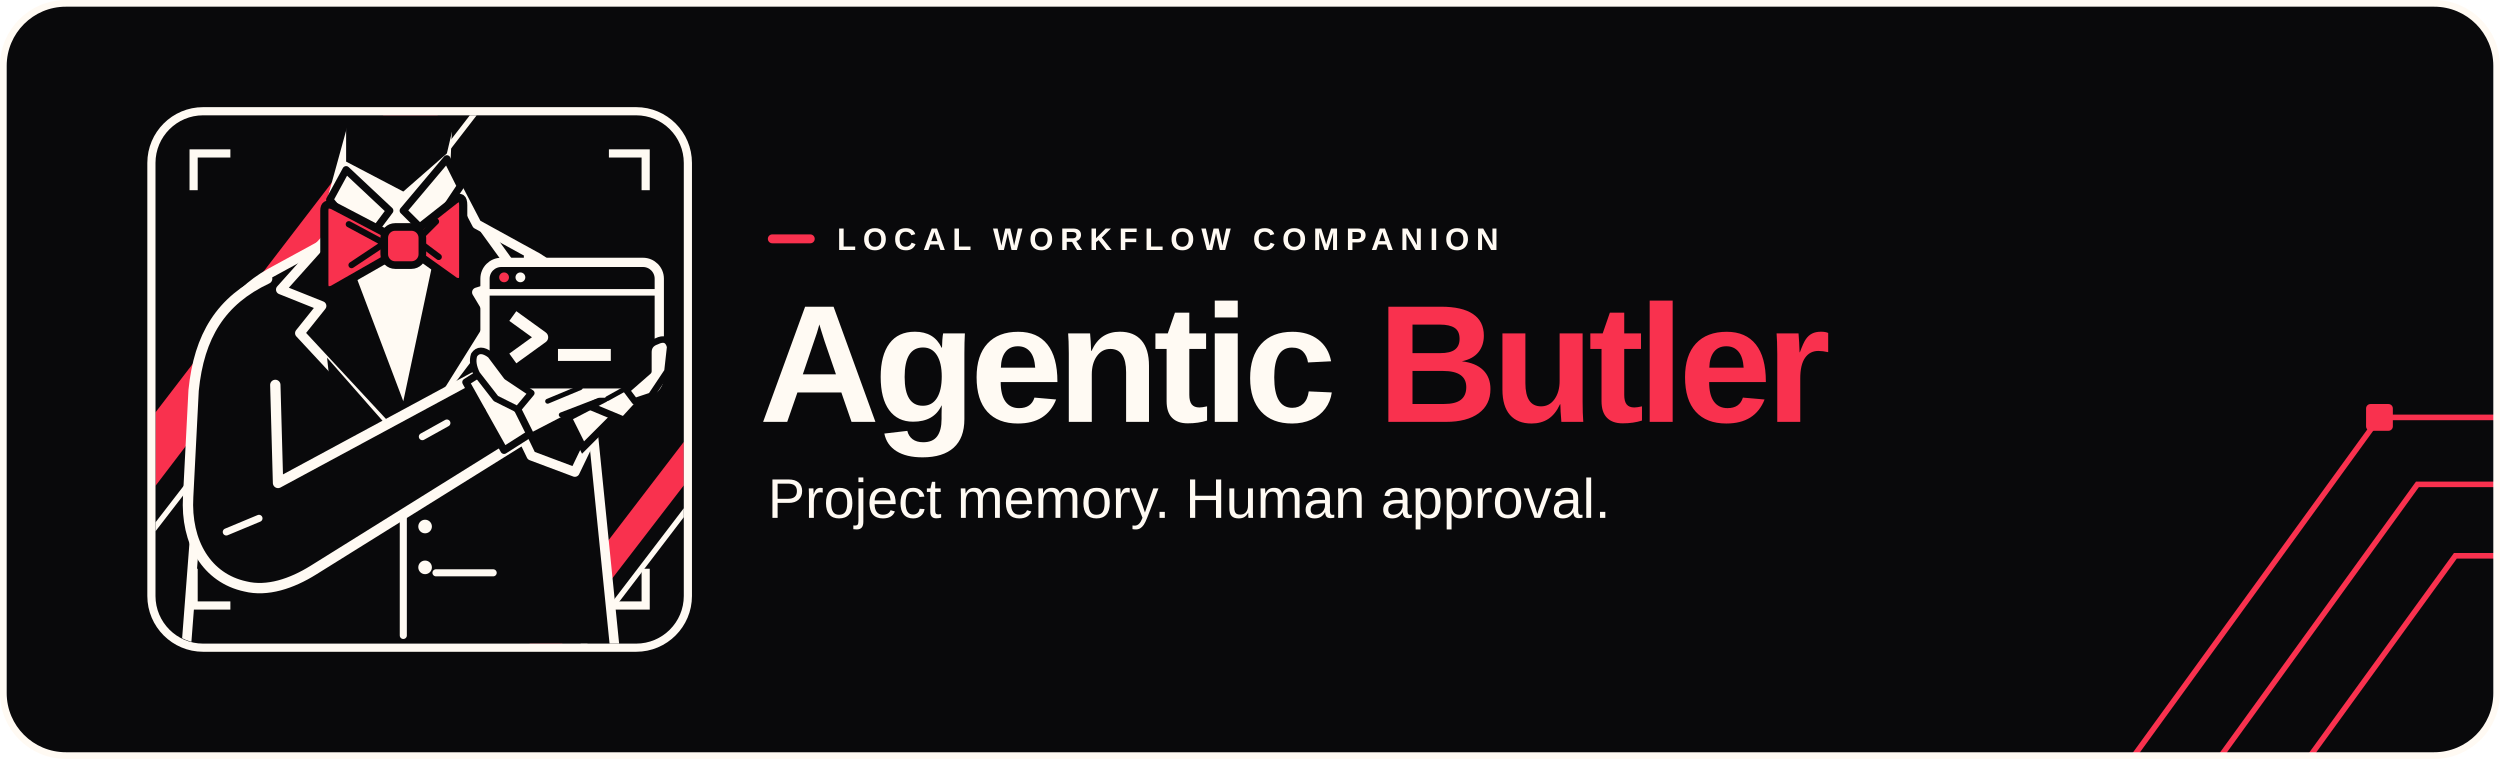
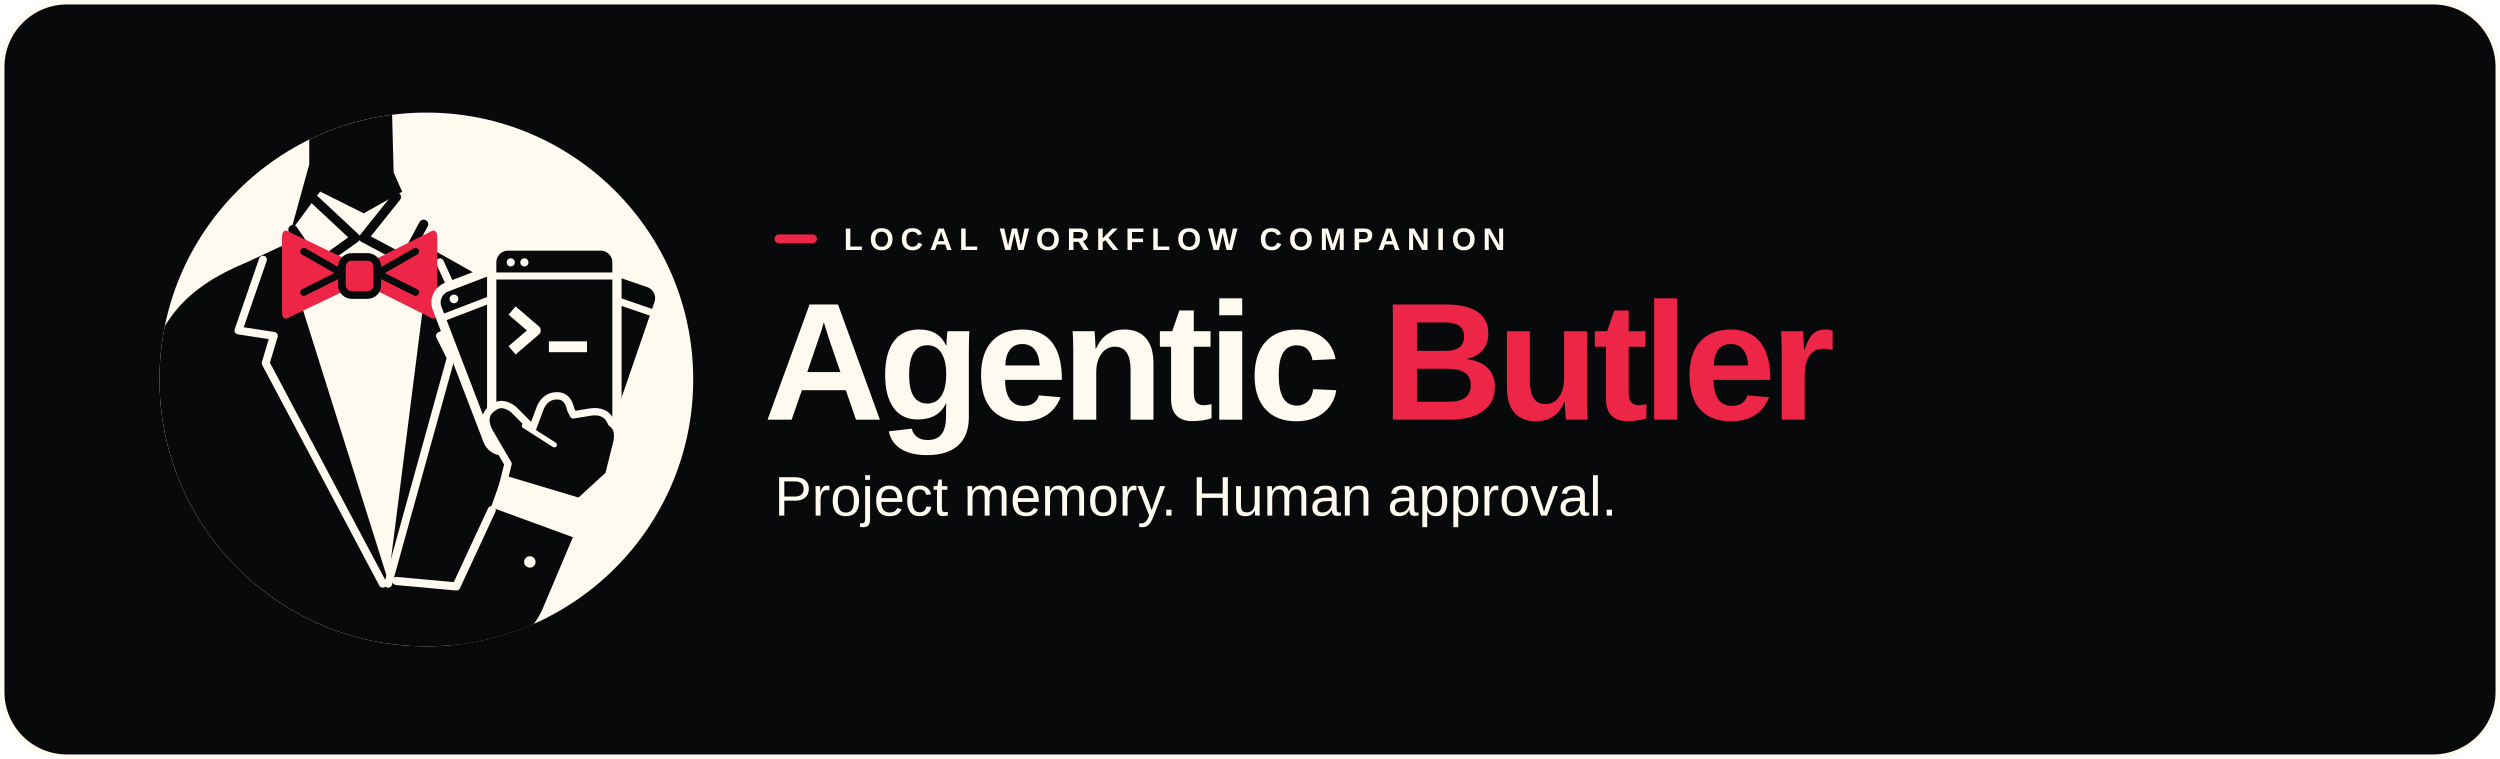
<svg xmlns="http://www.w3.org/2000/svg" width="1120" height="340" viewBox="0 0 1120 340" role="img" aria-labelledby="title desc">
-   <defs>
-     <clipPath id="frame">
-       <rect x="1" y="1" width="1118" height="338" rx="28" />
-     </clipPath>
-   </defs>
-   <g clip-path="url(#frame)">
-     <rect width="1120" height="340" fill="#09090b" />
-     <path d="M955 340l111-153h54m-126 153 89-123h37m-86 123 66-91h20" fill="none" stroke="#f9314e" stroke-width="2.5" />
-     <rect x="1060" y="181" width="12" height="12" rx="2" fill="#f9314e" />
-     <g transform="translate(66 48) scale(1.22)">
-       <defs>
-         <clipPath id="butler-emblem-crop">
-           <rect x="3" y="3" width="194" height="194" rx="18" />
-         </clipPath>
-       </defs>
-       <g clip-path="url(#butler-emblem-crop)">
-         <rect width="200" height="200" fill="#09090b" />
-         <path d="M0 116 89 0h20L0 143ZM200 119l-62 81h12l50-65Z" fill="#f9314e" />
-         <path d="M0 158 122 0m78 145-42 55" fill="none" stroke="#fffaf3" stroke-width="2" />
-         <path d="M14 202l8-104c2-17 9-29 23-37l22-12 6-26 36-3 12 23 20 11c12 6 17 17 19 29l12 119Z" fill="#09090b" stroke="#fffaf3" stroke-width="3.5" stroke-linejoin="round" />
-         <path d="M66 34 74 5h38l-1 23-17 80Z" fill="#fffaf3" />
-         <path d="M73 0h41l-4 17-16 14-21-11Z" fill="#09090b" />
-         <path d="M73 23l16 15-9 12-13-16Zm37-4-16 19 9 9 12-18Z" fill="#fffaf3" stroke="#09090b" stroke-width="2.7" stroke-linejoin="round" />
-         <path d="M66 48 49 67l15 6-8 10 39 42m29-80 13 18-16 5 6 10-30 48" fill="none" stroke="#fffaf3" stroke-width="3.5" stroke-linecap="round" stroke-linejoin="round" />
-         <path d="M66 92l29 33 25-33-3 40-22 30-24-24Z" fill="#09090b" />
-         <path d="M94 137v57m12-23h21" fill="none" stroke="#fffaf3" stroke-width="2.6" stroke-linecap="round" />
-         <circle cx="102" cy="154" r="2.5" fill="#fffaf3" />
-         <circle cx="102" cy="169" r="2.5" fill="#fffaf3" />
-         <path d="M140 55c12 4 20 14 22 25l8 27-13 27-16-6-14-29" fill="#09090b" stroke="#fffaf3" stroke-width="3.5" stroke-linecap="round" stroke-linejoin="round" />
-         <path d="m153 111 16-13 7 11-16 16Z" fill="#fffaf3" stroke="#09090b" stroke-width="2.7" />
-         <path d="m163 110 5-10 5-13c1-3 5-4 7-1l1 4 4-2c4-1 7 3 6 6l-5 9-11 12Z" fill="#fffaf3" stroke="#09090b" stroke-width="2.7" stroke-linejoin="round" />
-         <path d="M44 63C27 71 19 84 17 104l-2 39c-1 17 7 30 21 33 8 2 17-1 25-6l77-48-14-25-76 41-1-36" fill="#09090b" stroke="#fffaf3" stroke-width="3.8" stroke-linecap="round" stroke-linejoin="round" />
-         <path d="m29 156 12-5m60-30 9-5" fill="none" stroke="#fffaf3" stroke-width="2.6" stroke-linecap="round" />
-         <path d="m117 101 11-7 14 25-11 7Z" fill="#fffaf3" stroke="#09090b" stroke-width="2.7" stroke-linejoin="round" />
-         <circle cx="122" cy="112" r="2.3" fill="#09090b" />
-         <path d="m129 97 10-8 7-8c2-2 6-1 7 2l-2 6 9-4c3-2 6 0 6 3 3-1 6 1 5 4 3-1 6 2 4 5l-7 10-27 14Z" fill="#fffaf3" stroke="#09090b" stroke-width="2.7" stroke-linejoin="round" />
-         <rect x="124" y="57" width="64" height="48" rx="6" fill="#09090b" stroke="#fffaf3" stroke-width="3.4" />
-         <path d="M124 68h64" fill="none" stroke="#fffaf3" stroke-width="2.4" />
-         <circle cx="131" cy="62.5" r="1.8" fill="#f9314e" />
-         <circle cx="137" cy="62.5" r="1.8" fill="#fffaf3" />
-         <path d="m136 78 9 6.5-9 6.5m17 0h15" fill="none" stroke="#fffaf3" stroke-width="4.4" stroke-linecap="square" stroke-linejoin="round" />
-         <path d="M126 91q-4-3-6 0-1 3 1 7l7 9 8 4 5-6-9-6Z" fill="#fffaf3" stroke="#09090b" stroke-width="2.4" stroke-linejoin="round" />
-         <path d="M187 86q4-2 5 2l-1 9-6 9-6 2-3-4 8-7v-7q0-3 3-4Z" fill="#fffaf3" stroke="#09090b" stroke-width="2.4" stroke-linejoin="round" />
-         <path d="M147 108l12-5m-7 10 13-5m4-1 9-5" fill="none" stroke="#09090b" stroke-width="1.8" stroke-linecap="round" />
-         <path d="M68 36q-3-1-3 2v27q0 3 3 2l21-12V47Zm45-2q3-2 3 2v26q0 3-3 2L99 54V45Z" fill="#f9314e" stroke="#09090b" stroke-width="3" stroke-linejoin="round" />
-         <path d="m74 43 13 7-12 8m31-16-7 7 8 6" fill="none" stroke="#09090b" stroke-width="2.3" stroke-linecap="round" />
-         <rect x="87" y="44" width="14" height="14" rx="4" fill="#f9314e" stroke="#09090b" stroke-width="2.8" />
-         <path d="M17 29V17h12m142 0h12v12M17 171v12h12m142 0h12v-12" fill="none" stroke="#fffaf3" stroke-width="3" stroke-linecap="square" />
+   <rect x="1" y="1" width="1118" height="338" rx="29" fill="#08090a" stroke="#fffaf0" stroke-width="2" />
+   <g transform="translate(69 48) scale(1.22)">
+     <defs>
+       <clipPath id="butler-emblem-crop">
+         <circle cx="100" cy="100" r="98" />
+       </clipPath>
+     </defs>
+     <g clip-path="url(#butler-emblem-crop)">
+       <rect width="200" height="200" fill="#fffaf0" />
+       <g transform="translate(-13 -13)">
+         <path d="M0 216l10-101c3-23 15-36 37-45l15-7 8-29V0h30l1 37 12 27 16 9c14 8 21 22 22 43l6 100Z" fill="#08090a" />
+         <path d="M60 63l14-19 16 8 16-9 9 18-16 126Z" fill="#fffaf0" />
+         <path d="m72 47 15 14-14 10-9-13m38-12L90 61l15 8 7-13" fill="none" stroke="#08090a" stroke-width="3.4" stroke-linecap="round" stroke-linejoin="round" />
+         <path d="M53 69l-9 26 13 2-3 10 43 81m21-118 10 22-10 5 4 8-23 83" fill="none" stroke="#fffaf0" stroke-width="2.9" stroke-linecap="round" stroke-linejoin="round" />
+         <path d="M63 59q-3-2-3 2v27q0 4 3 2l23-11V70Zm51 0q3-2 3 2v27q0 4-3 2L92 79V70Z" fill="#ed2546" />
+         <path d="m68 66 14 8-14 7m41-15-14 8 14 7" fill="none" stroke="#08090a" stroke-width="2.6" stroke-linecap="round" stroke-linejoin="round" />
+         <rect x="82" y="68" width="13" height="14" rx="3.6" fill="#ed2546" stroke="#08090a" stroke-width="2.8" />
      </g>
-       <rect x="1.5" y="1.5" width="197" height="197" rx="19" fill="none" stroke="#fffaf3" stroke-width="3" />
-     </g>
-     <g font-family="Segoe UI, Arial, sans-serif">
-       <rect x="344" y="105" width="21" height="4" rx="2" fill="#f9314e" />
-       <text x="375" y="112" fill="#fffaf3" font-size="14" font-weight="700" letter-spacing="3">LOCAL WORKFLOW COMPANION</text>
-       <text x="340" y="189" fill="#fffaf3" font-size="75" font-weight="700" letter-spacing="-2.7">Agentic <tspan fill="#f9314e">Butler</tspan>
-       </text>
-       <text x="344" y="232" fill="#fffaf3" font-size="25">Project memory. Human approval.</text>
+       <g fill="#08090a" stroke="#fffaf0" stroke-width="3.4" stroke-linejoin="round">
+         <g transform="rotate(-21 146 122)">
+           <rect x="124" y="56" width="43" height="64" rx="6" />
+           <path d="M124 66h43" stroke-width="2.6" />
+           <circle cx="131" cy="61" r="1.6" fill="#fffaf0" stroke="none" />
+         </g>
+         <g transform="rotate(19 146 122)">
+           <rect x="124" y="56" width="43" height="64" rx="6" />
+           <path d="M124 66h43" stroke-width="2.6" />
+           <circle cx="131" cy="61" r="1.6" fill="#fffaf0" stroke="none" />
+         </g>
+         <rect x="124" y="51" width="46" height="68" rx="6" />
+         <path d="M124 62h46" stroke-width="2.6" />
+       </g>
+       <circle cx="131" cy="57" r="1.5" fill="#fffaf0" />
+       <circle cx="136" cy="57" r="1.5" fill="#fffaf0" />
+       <path d="m133 76 7 6-7 6m14 0h10" fill="none" stroke="#fffaf0" stroke-width="4" stroke-linecap="square" stroke-linejoin="round" />
+       <path d="M127 143l3-12-7-12q-3-6 2-9 3-2 7 1l7 7 3-8q2-4 6-4 4 0 5 5l1 2 6-1q6-1 8 4 3 2 2 7l-3 12-12 11Z" fill="#08090a" stroke="#fffaf0" stroke-width="2.7" stroke-linejoin="round" />
+       <path d="m136 117 11 7" fill="none" stroke="#fffaf0" stroke-width="1.9" stroke-linecap="round" />
+       <path d="m128 135 30 9-6 15-29-10Z" fill="#fffaf0" />
+       <path d="m124 147 30 11-12 29c-5 10-16 14-29 11l-32-8 8-17 23 2Z" fill="#08090a" />
+       <path d="m89 174 22 2 13-28m31 11-11 26c-4 9-12 15-22 15" fill="none" stroke="#fffaf0" stroke-width="3" stroke-linecap="round" stroke-linejoin="round" />
+       <circle cx="138" cy="167" r="2.1" fill="#fffaf0" />
    </g>
  </g>
-   <rect x="1.5" y="1.5" width="1117" height="337" rx="28" fill="none" stroke="#fffaf3" stroke-width="3" />
+   <g font-family="Segoe UI, Arial, sans-serif">
+     <rect x="347" y="105" width="19" height="4" rx="2" fill="#ed2546" />
+     <text x="378" y="112" fill="#fffaf0" font-size="14" font-weight="700" letter-spacing="3">LOCAL WORKFLOW COMPANION</text>
+     <text x="342" y="188" fill="#fffaf0" font-size="75" font-weight="700" letter-spacing="-2.7">Agentic <tspan fill="#ed2546">Butler</tspan>
+     </text>
+     <text x="347" y="231" fill="#fffaf0" font-size="25">Project memory. Human approval.</text>
+   </g>
</svg>
